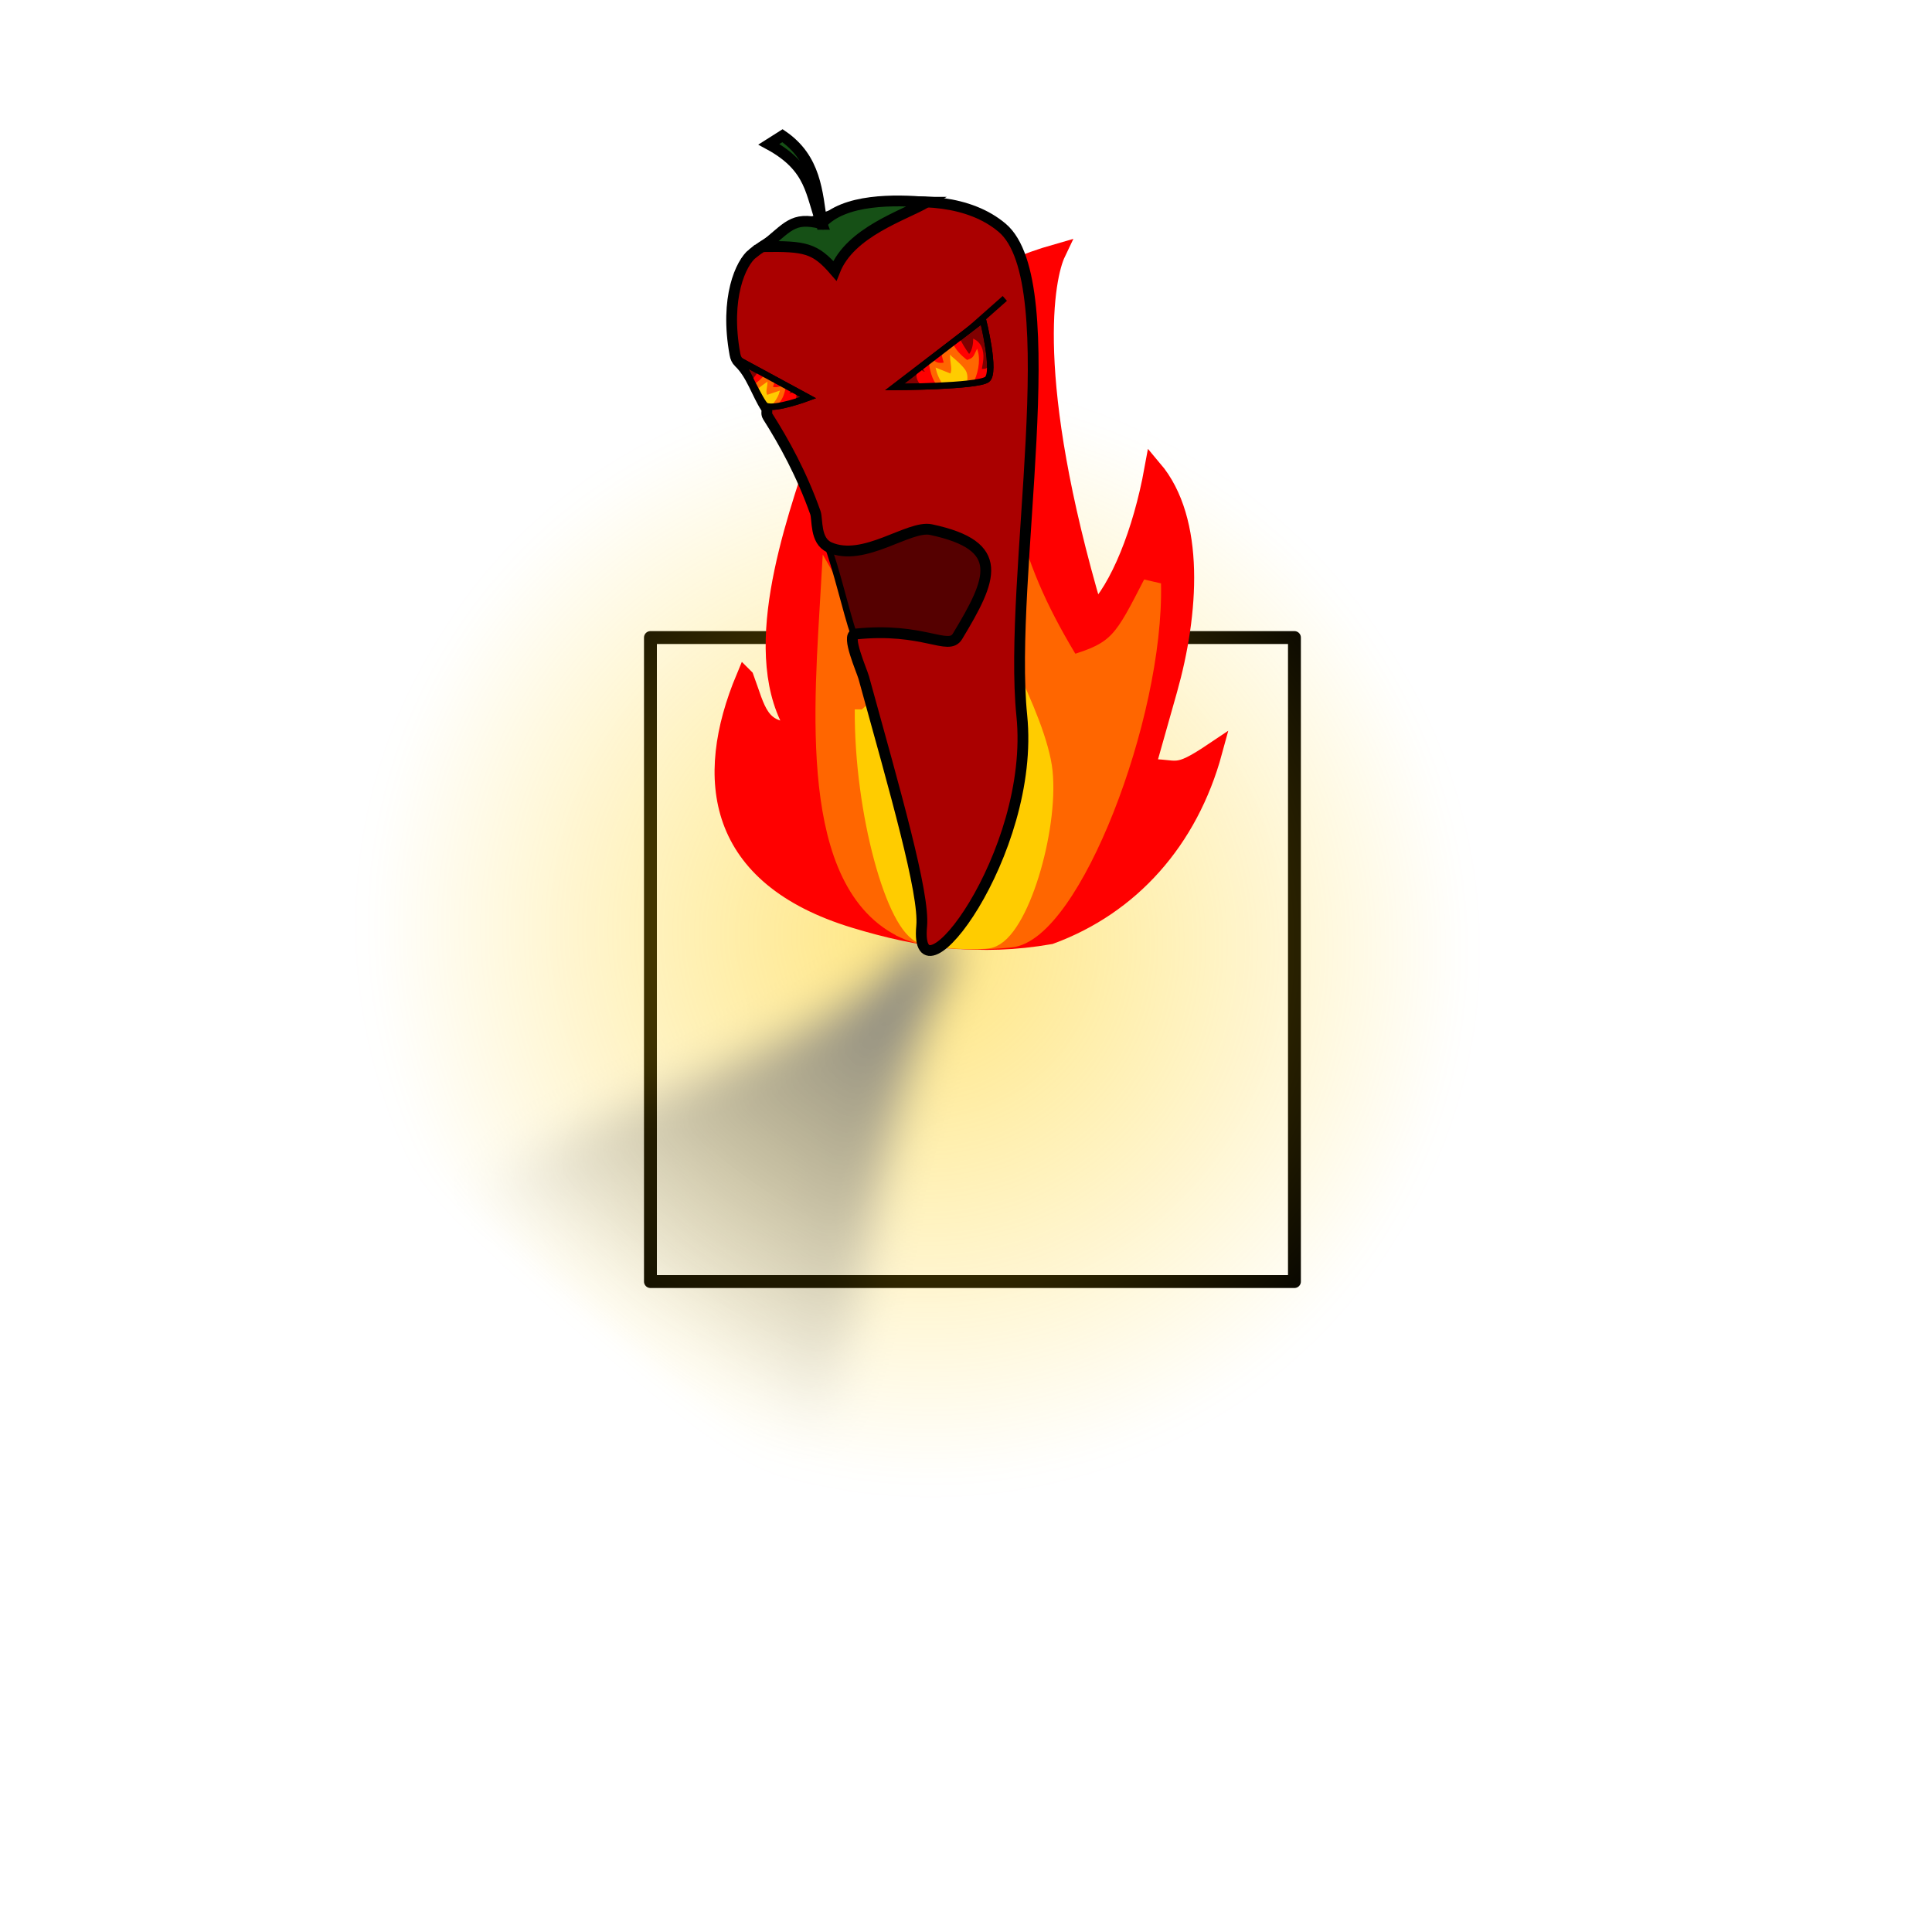
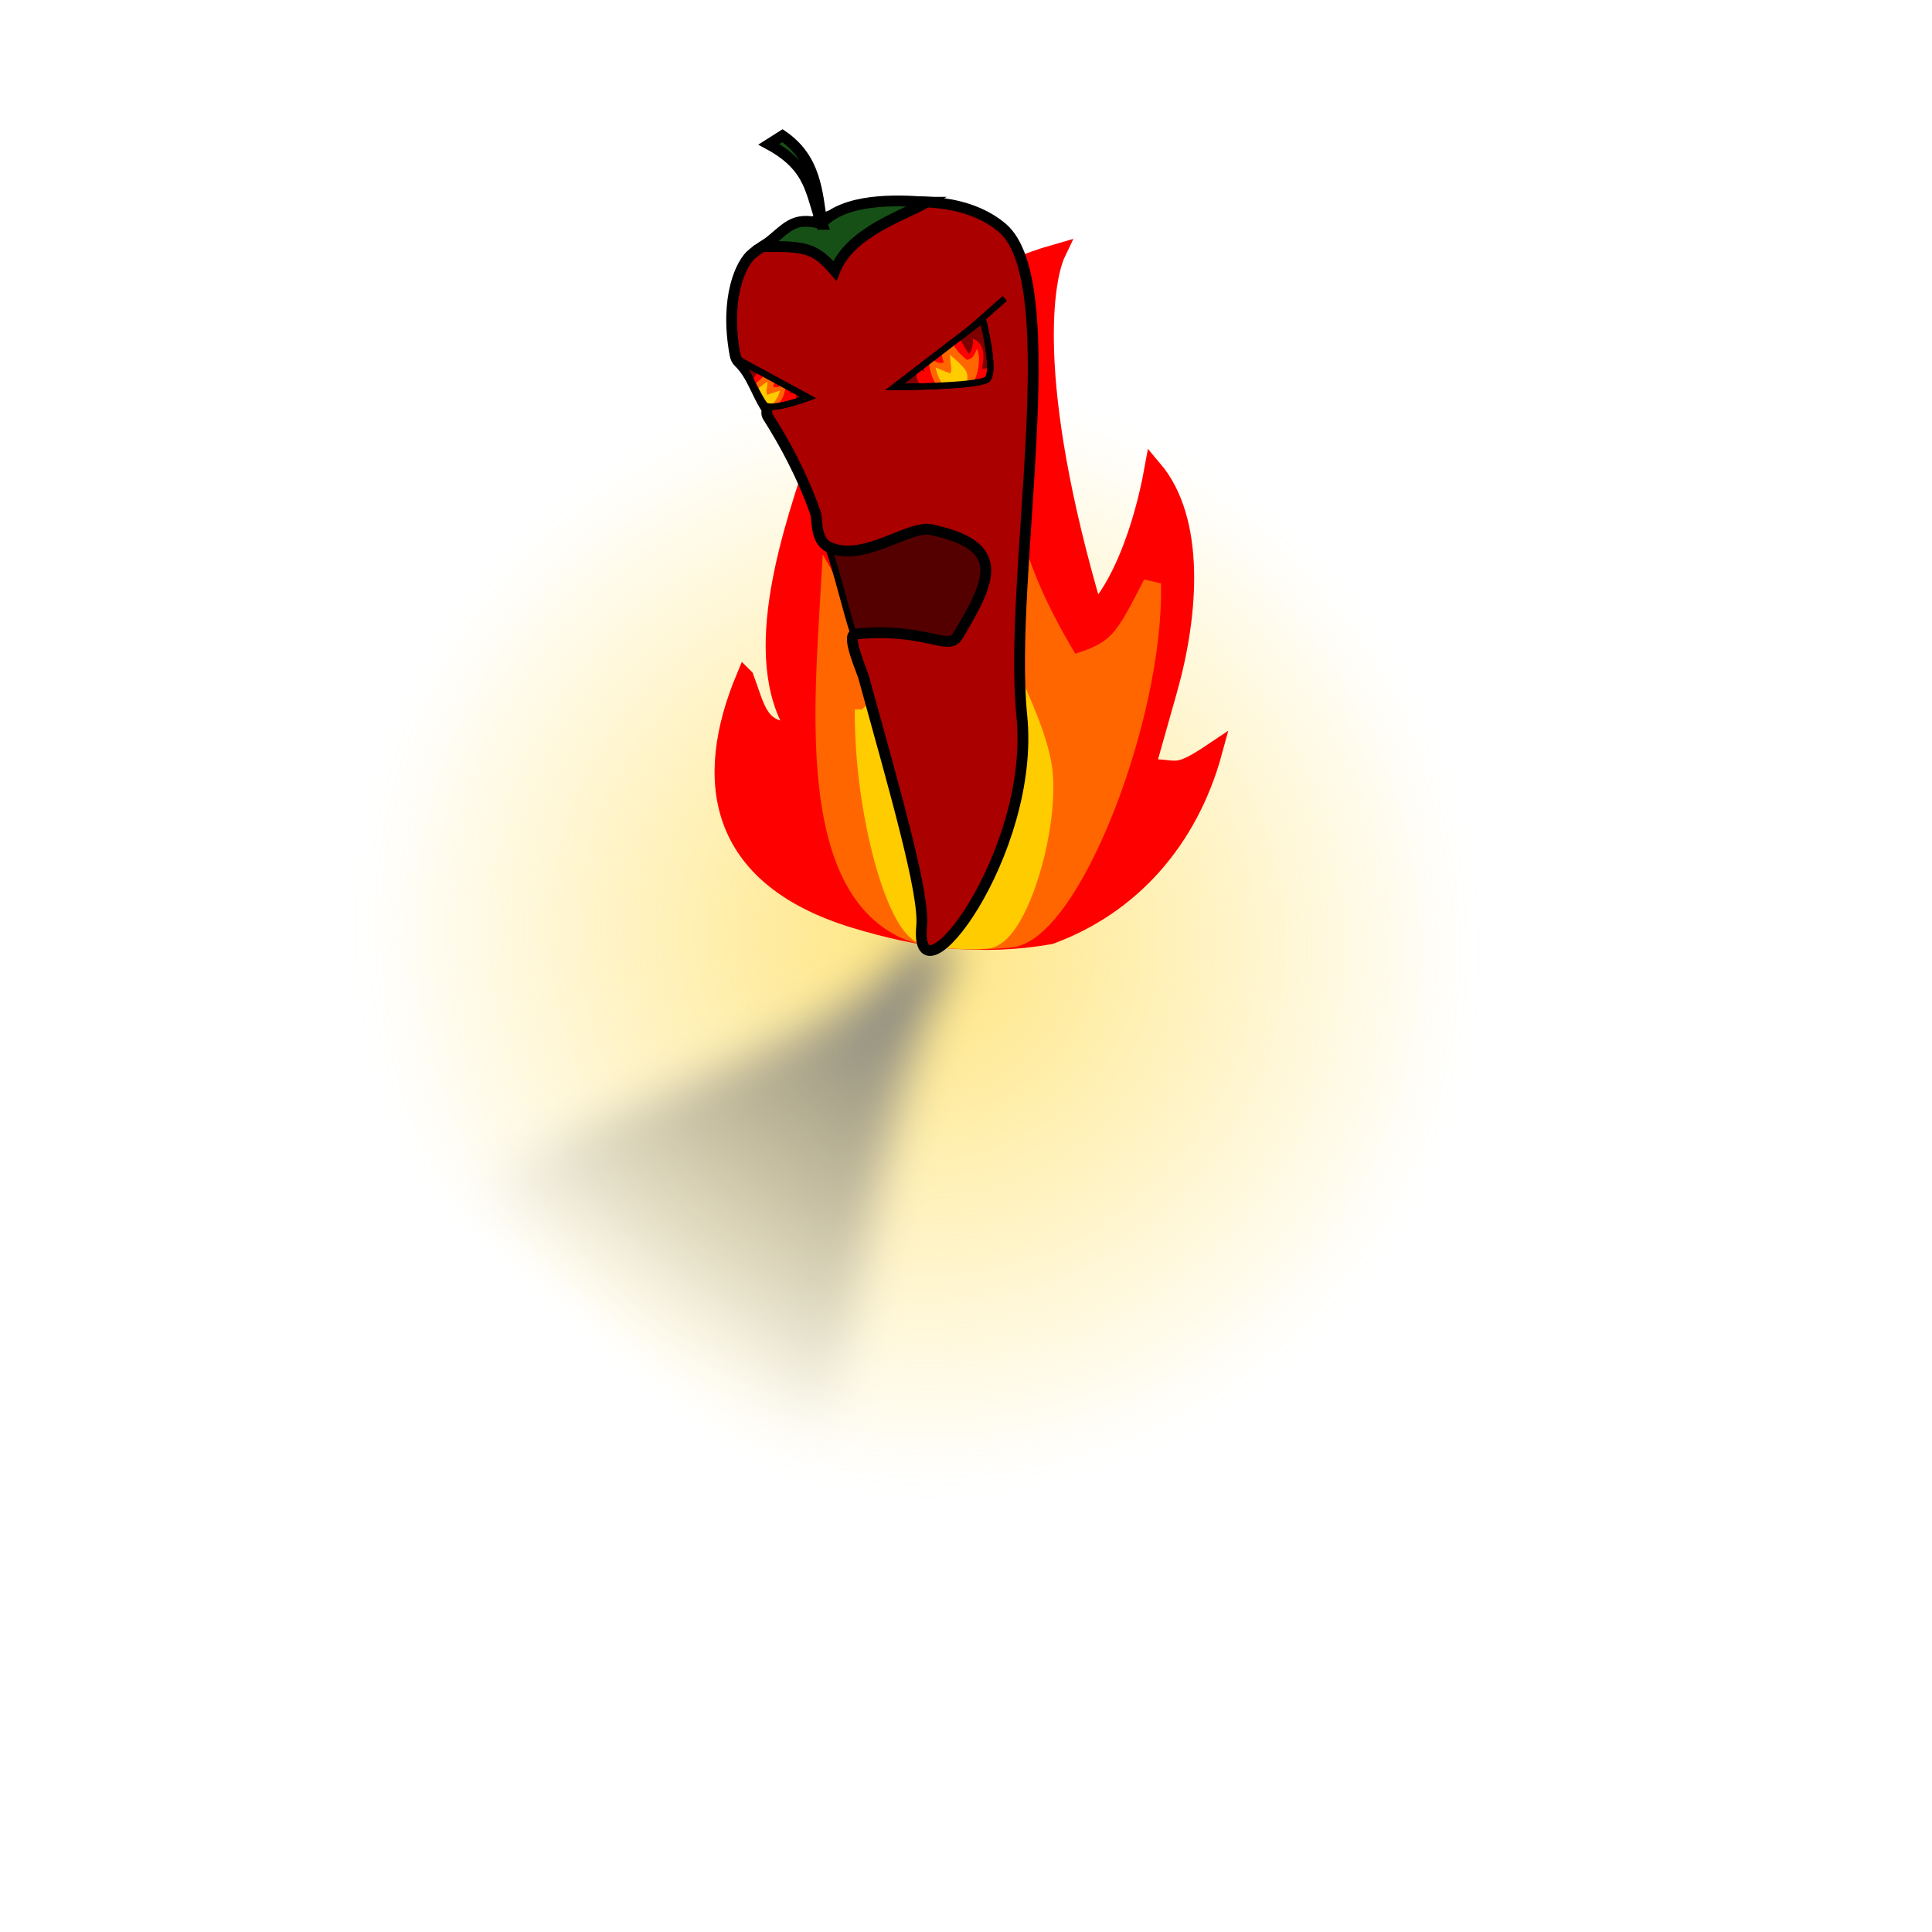
<svg xmlns="http://www.w3.org/2000/svg" xmlns:xlink="http://www.w3.org/1999/xlink" width="300" height="300" viewBox="0 0 300 300" id="svg5488" version="1.1">
  <defs id="defs5490">
    <linearGradient id="linearGradient10711">
      <stop style="stop-color:#000000;stop-opacity:1;" offset="0" id="stop10713" />
      <stop style="stop-color:#000000;stop-opacity:0;" offset="1" id="stop10715" />
    </linearGradient>
    <linearGradient id="linearGradient10169">
      <stop style="stop-color:#ffcc00;stop-opacity:1;" offset="0" id="stop10171" />
      <stop style="stop-color:#ffcc00;stop-opacity:0;" offset="1" id="stop10173" />
    </linearGradient>
    <radialGradient xlink:href="#linearGradient10169" id="radialGradient10179" cx="201.254" cy="927.408" fx="201.254" fy="927.408" r="68.974" gradientTransform="matrix(0.9770416,0.7824244,-0.7633948,0.9532787,653.8395,-895.9404)" gradientUnits="userSpaceOnUse" />
    <filter style="color-interpolation-filters:sRGB" id="filter10325" x="-0.04" width="1.08" y="-0.044" height="1.089">
      <feGaussianBlur stdDeviation="2.058" id="feGaussianBlur10327" />
    </filter>
    <filter style="color-interpolation-filters:sRGB" id="filter10707" x="-0.12" width="1.241" y="-0.106" height="1.212">
      <feGaussianBlur stdDeviation="3.494" id="feGaussianBlur10709" />
    </filter>
    <linearGradient xlink:href="#linearGradient10711" id="linearGradient10717" x1="143.224" y1="148.725" x2="101.43" y2="206.225" gradientUnits="userSpaceOnUse" />
  </defs>
-   <g id="layer6" style="display:inline">
+   <g id="layer6" style="display:none">
    <rect transform="translate(0,-752.3622)" style="fill:none;fill-opacity:1;stroke:#000000;stroke-width:2;stroke-linecap:square;stroke-linejoin:round;stroke-miterlimit:4;stroke-dasharray:none;stroke-opacity:1" id="rect15670" width="100" height="100" x="101" y="851.362" />
  </g>
  <g id="layer9" style="opacity:0.505">
    <path style="display:inline;fill:url(#radialGradient10179);fill-opacity:1;fill-rule:evenodd;stroke:none;stroke-width:1px;stroke-linecap:butt;stroke-linejoin:miter;stroke-opacity:1;filter:url(#filter10325)" d="m 35.714,155.714 c 24.346,16.028 104.769,100.649 135,96.786 15.898,-2.032 104.853,-144.725 100,-160 -6.959,-21.904 -81.686,-71.086 -104.643,-70 -25.48,1.206 -42.778,25.085 -66.429,34.643 -21.215,8.574 -77.082,89.912 -63.929,98.571 z" id="path9695" />
    <path style="fill:url(#linearGradient10717);fill-opacity:1;fill-rule:evenodd;stroke:none;stroke-width:1px;stroke-linecap:butt;stroke-linejoin:miter;stroke-opacity:1;filter:url(#filter10707)" d="m 141.786,147.143 c -12.142,16.452 -56.129,26.358 -69.286,38.929 -9.599,9.172 46.258,47.717 54.286,37.143 5.806,-7.649 8.953,-51.841 21.071,-74.643 1.286,-2.42 -4.444,-3.634 -6.071,-1.429 z" id="path9731" />
  </g>
  <g id="layer1" transform="translate(0,-752.3622)" style="display:inline">
    <path style="display:inline;fill:#ff0000;fill-rule:evenodd;stroke:#ff0000;stroke-width:2.773px;stroke-linecap:butt;stroke-linejoin:miter;stroke-opacity:1" d="m 115.675,857.579 c -6.578,15.736 -4.639,30.93 17.06,37.521 9.968,3.028 19.41,4.407 30.354,2.496 12.479,-4.581 21.566,-14.723 25.324,-28.544 -6.171,4.138 -5.364,2.455 -10.417,2.565 l 3.423,-12.11 c 3.35,-11.853 4.382,-26.367 -2.331,-34.307 -1.788,9.839 -5.347,18.574 -9.159,22.34 -10.788,-36.531 -7.6,-52.209 -5.83,-55.914 -19.877,5.657 -31.054,19.597 -27.292,51.122 l -9.45,-21.173 c -4.296,12.854 -11.303,32.611 -3.703,44.32 -5.826,0.154 -6.11,-3.276 -7.978,-8.315 z" id="path15704-1" />
    <path style="display:inline;fill:#ff6600;fill-rule:evenodd;stroke:#ff6600;stroke-width:2.773px;stroke-linecap:butt;stroke-linejoin:miter;stroke-opacity:1" d="m 140.508,896.735 c -15.321,-7.097 -12.699,-34.894 -11.632,-53.588 3.331,5.71 4.684,13.58 14.832,11.838 -1.886,-42.604 6.873,-47.508 11.403,-50.642 -2.123,23.673 2.591,37.052 11.238,51.163 7.346,-2.13 8.007,-3.736 12.546,-12.525 0.469,20.827 -12.582,54.21 -21.977,55.125 -8.165,0.795 -13.684,-0.107 -16.41,-1.37 z" id="path15706-1" />
    <path style="display:inline;fill:#ffcc00;fill-rule:evenodd;stroke:#ffcc00;stroke-width:2.773px;stroke-linecap:butt;stroke-linejoin:miter;stroke-opacity:1" d="m 134.114,862.521 c 3.289,2.796 9.374,8.131 12.663,10.927 4.14,-7.008 3.368,-17.459 4.609,-26.5 0,0 9.815,16.781 10.676,25.254 0.916,9.014 -3.756,24.825 -8.381,25.995 -1.457,0.368 -7.35,0.167 -10.332,-0.641 -4.312,-1.168 -9.345,-19.145 -9.234,-35.034 z" id="path15708-4" />
    <path style="fill:#550000;fill-rule:evenodd;stroke:#000000;stroke-width:1px;stroke-linecap:butt;stroke-linejoin:miter;stroke-opacity:1" d="m 128.35,836.668 c 1.541,3.99 3.006,10.648 4.271,14.336 l 19.344,1.537 6.607,-16.518 -13.036,-15.357 z" id="path15674" />
    <path style="fill:#aa0000;fill-rule:evenodd;stroke:#000000;stroke-width:1.676;stroke-linecap:butt;stroke-linejoin:miter;stroke-miterlimit:4;stroke-dasharray:none;stroke-opacity:1" d="m 116.852,791.728 c -1.811,1.451 -4.337,6.87 -2.732,15.645 0.094,0.516 0.261,0.927 0.647,1.292 1.894,1.79 2.809,4.905 4.17,6.994 0.327,0.502 -0.058,0.84 0.28,1.374 2.537,4.005 5.252,8.907 7.395,14.937 0.374,1.051 -0.088,4.366 2.173,5.374 5.369,2.394 12.343,-3.479 15.79,-2.743 11.778,2.512 9.471,7.675 4.105,16.575 -1.421,2.357 -5.247,-1.48 -15.88,-0.357 -1.448,0.153 1.023,5.674 1.327,6.778 4.859,17.637 9.464,33.524 8.99,38.576 -1.251,13.355 17.731,-11.241 15.548,-32.689 -2.183,-21.448 7.025,-67.206 -3.036,-75.738 -10.061,-8.532 -31.479,-1.864 -38.776,3.984 z" id="path6036" />
    <path style="fill:#165016;fill-rule:evenodd;stroke:#000000;stroke-width:1.676;stroke-linecap:butt;stroke-linejoin:miter;stroke-miterlimit:4;stroke-dasharray:none;stroke-opacity:1" d="m 143.884,783.766 c -3.586,2.072 -11.871,4.606 -14.254,10.642 -3.078,-3.561 -4.597,-3.827 -11.084,-3.76 3.748,-2.855 4.409,-4.758 9.017,-3.554 3.527,-3.921 11.438,-3.724 16.32,-3.328 z" id="path6044" />
    <path style="fill:#165016;fill-rule:evenodd;stroke:#000000;stroke-width:1.676;stroke-linecap:butt;stroke-linejoin:miter;stroke-miterlimit:4;stroke-dasharray:none;stroke-opacity:1" d="m 127.644,787.195 c -0.74,-5.022 -0.962,-10.216 -6.142,-13.764 l -2.111,1.338 c 6.757,3.65 6.453,7.789 8.254,12.426 z" id="path6046" />
    <path style="fill:none;fill-rule:evenodd;stroke:#000000;stroke-width:1px;stroke-linecap:butt;stroke-linejoin:miter;stroke-opacity:1" d="m 141.134,811.884 14.893,-13.183" id="path15676" />
    <path style="fill:#800000;fill-rule:evenodd;stroke:#000000;stroke-width:1px;stroke-linecap:butt;stroke-linejoin:miter;stroke-opacity:1" d="m 138.924,812.453 c 0,0 12.731,-0.056 14.323,-1.157 1.467,-1.014 -0.631,-9.344 -0.631,-9.344 z" id="path15680" />
    <path style="fill:#800000;fill-opacity:1;fill-rule:evenodd;stroke:#000000;stroke-width:1px;stroke-linecap:butt;stroke-linejoin:miter;stroke-opacity:1" d="m 125.507,814.114 c 0,0 -5.167,1.933 -6.596,1.268 -0.715,-0.332 -3.7,-6.989 -3.982,-7.002 z" id="path15682" />
  </g>
  <g id="layer7" style="display:inline">
    <g transform="translate(-13.92857,-795.5765)" style="display:inline" id="g15839">
      <g transform="matrix(0.4113675,0,0,0.2838915,115.7545,608.9597)" id="g15731">
        <path id="path15704" transform="matrix(2.430916,0,0,3.522473,-281.3896,505.1312)" d="m 162.742,95.719 -3.447,2.645 c 0.027,0.066 0.037,0.124 0.066,0.191 l -0.137,-0.137 -2.025,1.551 c 0.133,0.429 0.365,0.819 0.773,1.115 -0.845,0.116 -0.985,-0.205 -1.367,-0.658 l -0.035,0.027 c -0.374,1.108 -0.174,2.112 0.99,2.742 3.247,-0.103 7.148,-0.306 8.896,-0.775 0.662,-0.605 1.088,-1.336 1.215,-2.162 -0.816,0.52 -0.738,0.338 -1.486,0.438 l 0.213,-1.262 c 0.208,-1.236 0.006,-2.695 -1.186,-3.365 -0.025,1.008 -0.34,1.938 -0.814,2.379 -0.795,-1.094 -1.305,-1.984 -1.656,-2.729 z" style="fill:#ff0000;fill-rule:evenodd;stroke:#ff0000;stroke-width:0.342px;stroke-linecap:butt;stroke-linejoin:miter;stroke-opacity:1" />
        <path id="path15706" transform="matrix(2.430916,0,0,3.522473,-281.3896,505.1312)" d="m 161.689,96.527 -1.482,1.137 c 0.092,0.561 0.229,1.193 0.479,1.984 -1.234,0.296 -1.711,-0.192 -2.209,-0.658 l -0.215,0.166 c 0.209,1.349 0.476,2.998 1.492,3.963 1.833,-0.087 3.635,-0.219 5.055,-0.408 0.774,-1.256 1.218,-3.424 0.811,-4.875 -0.459,0.952 -0.517,1.124 -1.557,1.465 -1.066,-0.817 -1.868,-1.639 -2.373,-2.773 z" style="fill:#ff6600;fill-rule:evenodd;stroke:#ff6600;stroke-width:0.342px;stroke-linecap:butt;stroke-linejoin:miter;stroke-opacity:1" />
        <path id="path15708" transform="matrix(2.430916,0,0,3.522473,-281.3896,505.1312)" d="m 161.629,98.715 c 0.037,0.919 0.407,1.944 -0.037,2.713 -0.557,-0.22 -1.591,-0.642 -2.148,-0.861 0.215,0.914 0.704,1.855 1.207,2.504 1.131,-0.062 2.226,-0.141 3.209,-0.242 0.158,-0.584 0.173,-1.305 -0.025,-1.793 -0.335,-0.826 -2.205,-2.32 -2.205,-2.32 z" style="fill:#ffcc00;fill-rule:evenodd;stroke:#ffcc00;stroke-width:0.342px;stroke-linecap:butt;stroke-linejoin:miter;stroke-opacity:1" />
      </g>
      <path id="path15680-8" d="m 152.852,855.667 c 0,0 12.731,-0.056 14.323,-1.157 1.467,-1.014 -0.631,-9.344 -0.631,-9.344 z" style="display:inline;fill:none;fill-rule:evenodd;stroke:#000000;stroke-width:1px;stroke-linecap:butt;stroke-linejoin:miter;stroke-opacity:1" />
    </g>
    <g transform="translate(-13.92857,-795.5765)" style="display:inline" id="g15852">
      <path id="path15704-1-9" transform="translate(0,752.3622)" d="m 129.883,100.832 c -0.03,0.014 -0.052,0.034 -0.08,0.049 0.035,0.068 0.075,0.146 0.111,0.217 -0.01,-0.089 -0.029,-0.174 -0.031,-0.266 z m 1.967,0.021 c -0.288,0.465 -0.682,1.006 -1.225,1.637 0.891,1.749 1.848,3.574 2.215,3.744 0.723,0.336 2.396,0.008 3.879,-0.398 0.791,-0.464 0.891,-1.148 0.578,-1.889 -0.344,0.336 -0.453,0.577 -1.193,0.492 0.388,-0.236 0.591,-0.555 0.695,-0.904 l -1.812,-0.98 -0.076,0.065 c 0.016,-0.031 0.022,-0.057 0.037,-0.088 l -3.098,-1.678 z" style="display:inline;fill:#ff0000;fill-rule:evenodd;stroke:#ff0000;stroke-width:0.269px;stroke-linecap:butt;stroke-linejoin:miter;stroke-opacity:1" />
      <path id="path15706-1-6" transform="translate(0,752.3622)" d="m 132.797,101.367 c -0.423,0.689 -1.051,1.215 -1.85,1.734 0.786,1.525 1.572,2.984 1.893,3.133 0.175,0.081 0.407,0.123 0.678,0.135 1.768,-0.394 2.105,-2.062 2.342,-3.342 l -0.184,-0.1 c -0.43,0.336 -0.837,0.693 -1.902,0.479 0.192,-0.511 0.305,-0.925 0.387,-1.301 l -1.363,-0.738 z" style="display:inline;fill:#ff6600;fill-rule:evenodd;stroke:#ff6600;stroke-width:0.269px;stroke-linecap:butt;stroke-linejoin:miter;stroke-opacity:1" />
      <path id="path15708-4-4" transform="translate(0,752.3622)" d="m 132.961,102.734 c 0,0 -0.987,0.667 -1.551,1.24 0.609,1.143 1.174,2.141 1.43,2.26 0.11,0.051 0.248,0.081 0.398,0.104 0.577,-0.321 1.334,-1.321 1.602,-2.271 -0.479,0.158 -1.367,0.461 -1.846,0.619 -0.381,-0.553 -0.065,-1.29 -0.033,-1.951 z" style="display:inline;fill:#ffcc00;fill-rule:evenodd;stroke:#ffcc00;stroke-width:0.269px;stroke-linecap:butt;stroke-linejoin:miter;stroke-opacity:1" />
      <path id="path15682-2" d="m 139.436,857.328 c 0,0 -5.167,1.933 -6.596,1.268 -0.715,-0.332 -3.7,-6.989 -3.982,-7.002 z" style="display:inline;fill:none;fill-rule:evenodd;stroke:#000000;stroke-width:1px;stroke-linecap:butt;stroke-linejoin:miter;stroke-opacity:1" />
    </g>
  </g>
</svg>
